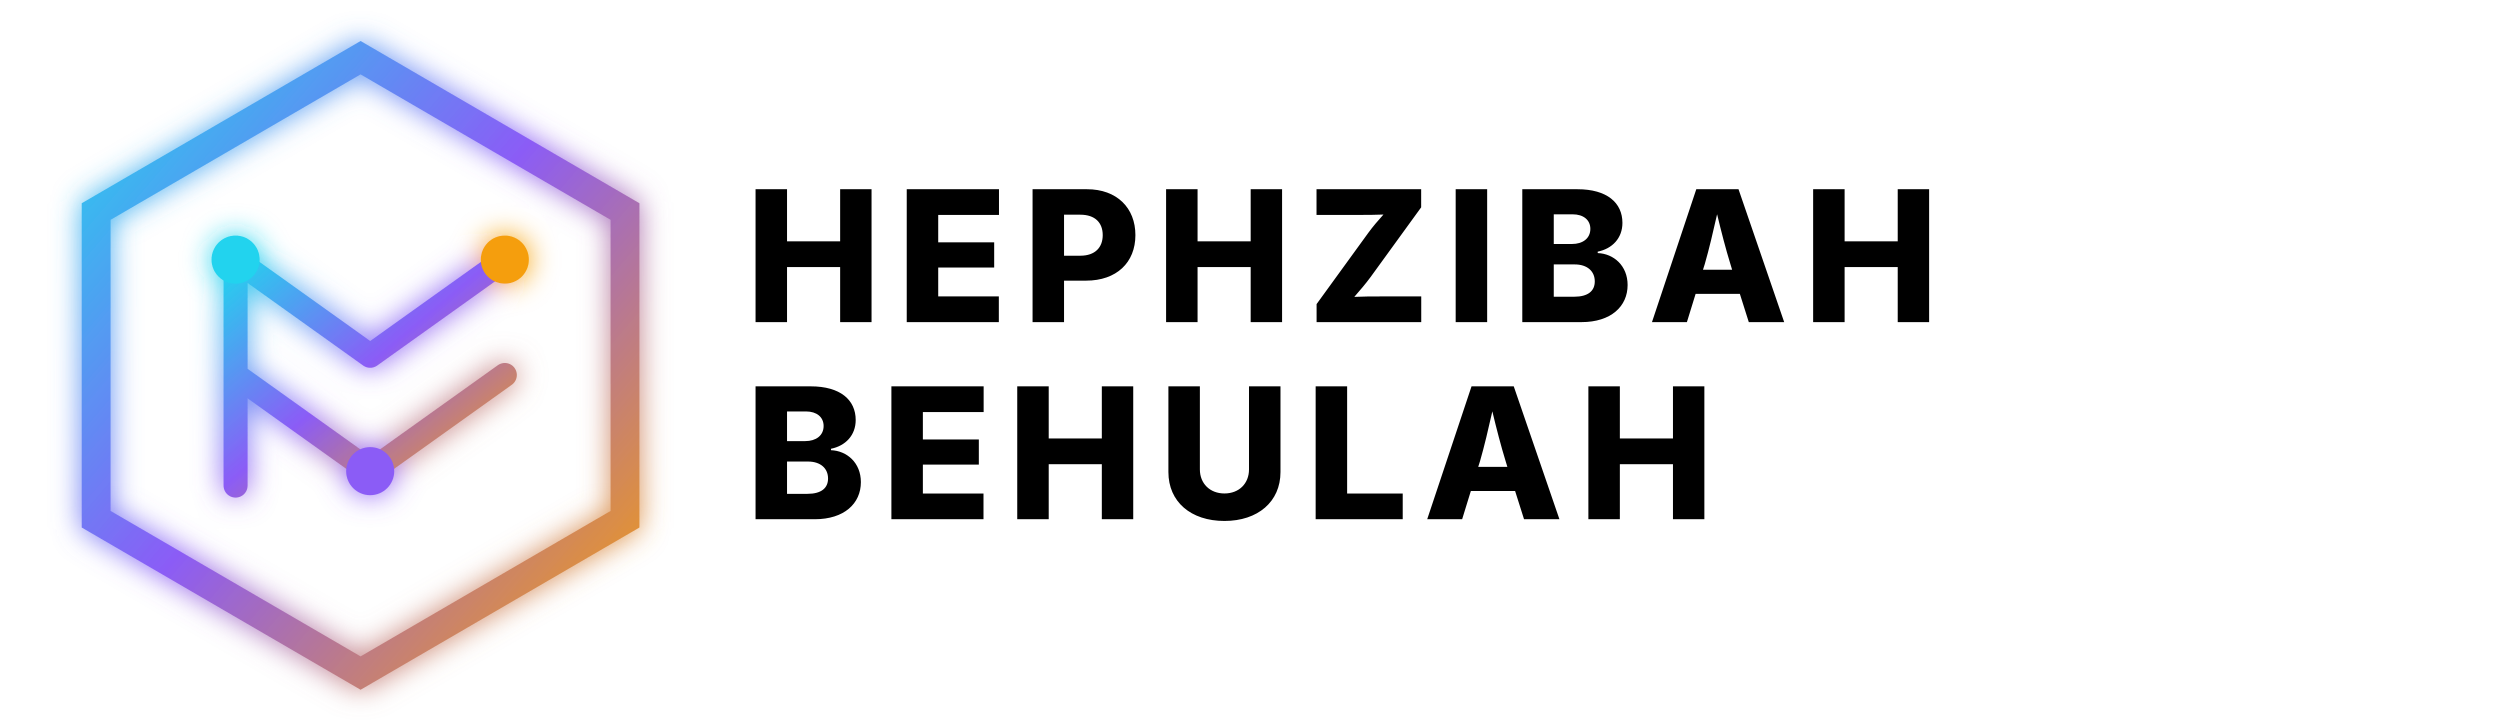
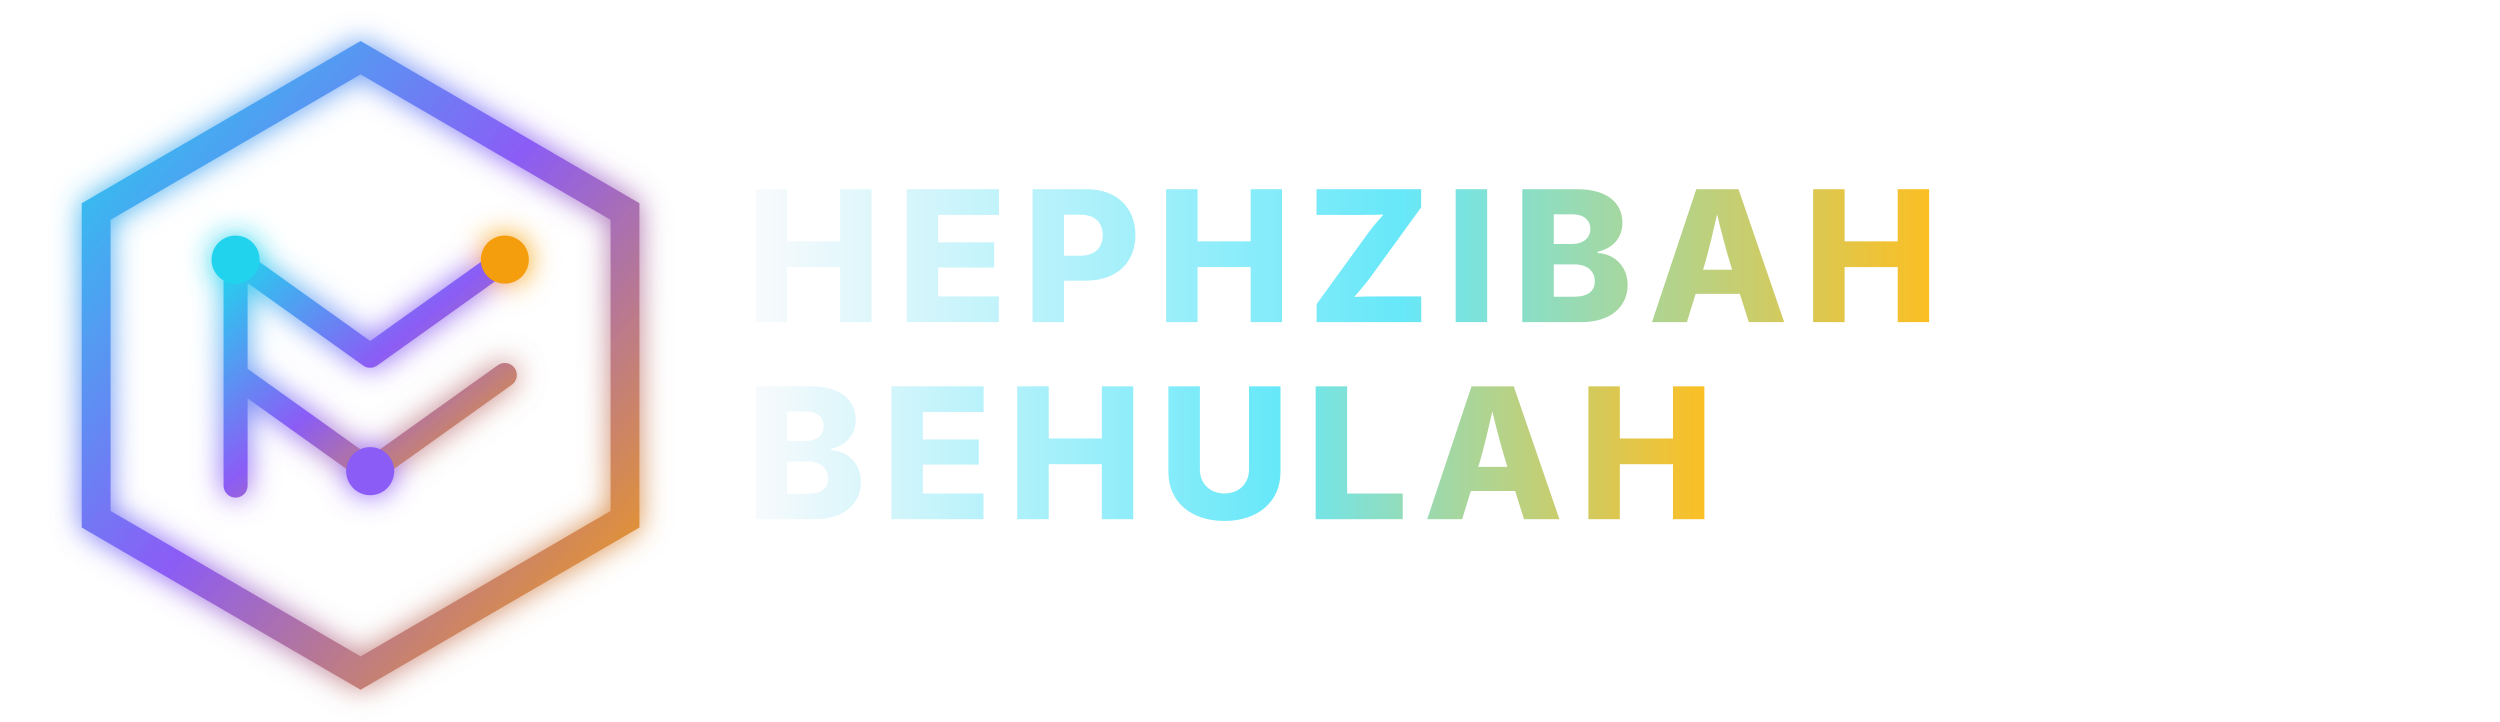
<svg xmlns="http://www.w3.org/2000/svg" viewBox="0 0 520 150" role="img" aria-labelledby="title desc">
  <defs>
    <linearGradient id="g" x1="0" y1="0" x2="1" y2="1">
      <stop offset="0" stop-color="#22d3ee" />
      <stop offset=".48" stop-color="#8b5cf6" />
      <stop offset="1" stop-color="#f59e0b" />
+     </linearGradient>
+     <linearGradient id="t" x1="0" y1="0" x2="1" y2="0">
+       <stop offset="0" stop-color="#f8fafc" />
+       <stop offset=".55" stop-color="#67e8f9" />
+       <stop offset="1" stop-color="#fbbf24" />
    </linearGradient>
    <filter id="glow">
      <feGaussianBlur stdDeviation="3" result="b" />
      <feMerge>
        <feMergeNode in="b" />
        <feMergeNode in="SourceGraphic" />
      </feMerge>
    </filter>
  </defs>
  <g transform="translate(10 10)" filter="url(#glow)">
    <path d="M65 2 120 34v64l-55 32-55-32V34z" fill="none" stroke="url(#g)" stroke-width="6" />
    <path d="M39 44v47m0-47 28 20 28-20m-56 24 28 20 28-20" fill="none" stroke="url(#g)" stroke-width="5" stroke-linecap="round" stroke-linejoin="round" />
    <circle cx="39" cy="44" r="5" fill="#22d3ee" />
    <circle cx="95" cy="44" r="5" fill="#f59e0b" />
    <circle cx="67" cy="88" r="5" fill="#8b5cf6" />
  </g>
-   <text x="155" y="67" font-family="Inter,Arial,sans-serif" font-size="38" font-weight="800" letter-spacing="3" fill="currentColor">HEPHZIBAH</text>
-   <text x="155" y="108" font-family="Inter,Arial,sans-serif" font-size="38" font-weight="800" letter-spacing="3" fill="currentColor">BEHULAH</text>
+   <text x="155" y="67" font-family="Inter,Arial,sans-serif" font-size="38" font-weight="800" letter-spacing="3" fill="url(#t)">HEPHZIBAH</text>
+   <text x="155" y="108" font-family="Inter,Arial,sans-serif" font-size="38" font-weight="800" letter-spacing="3" fill="url(#t)">BEHULAH</text>
</svg>
